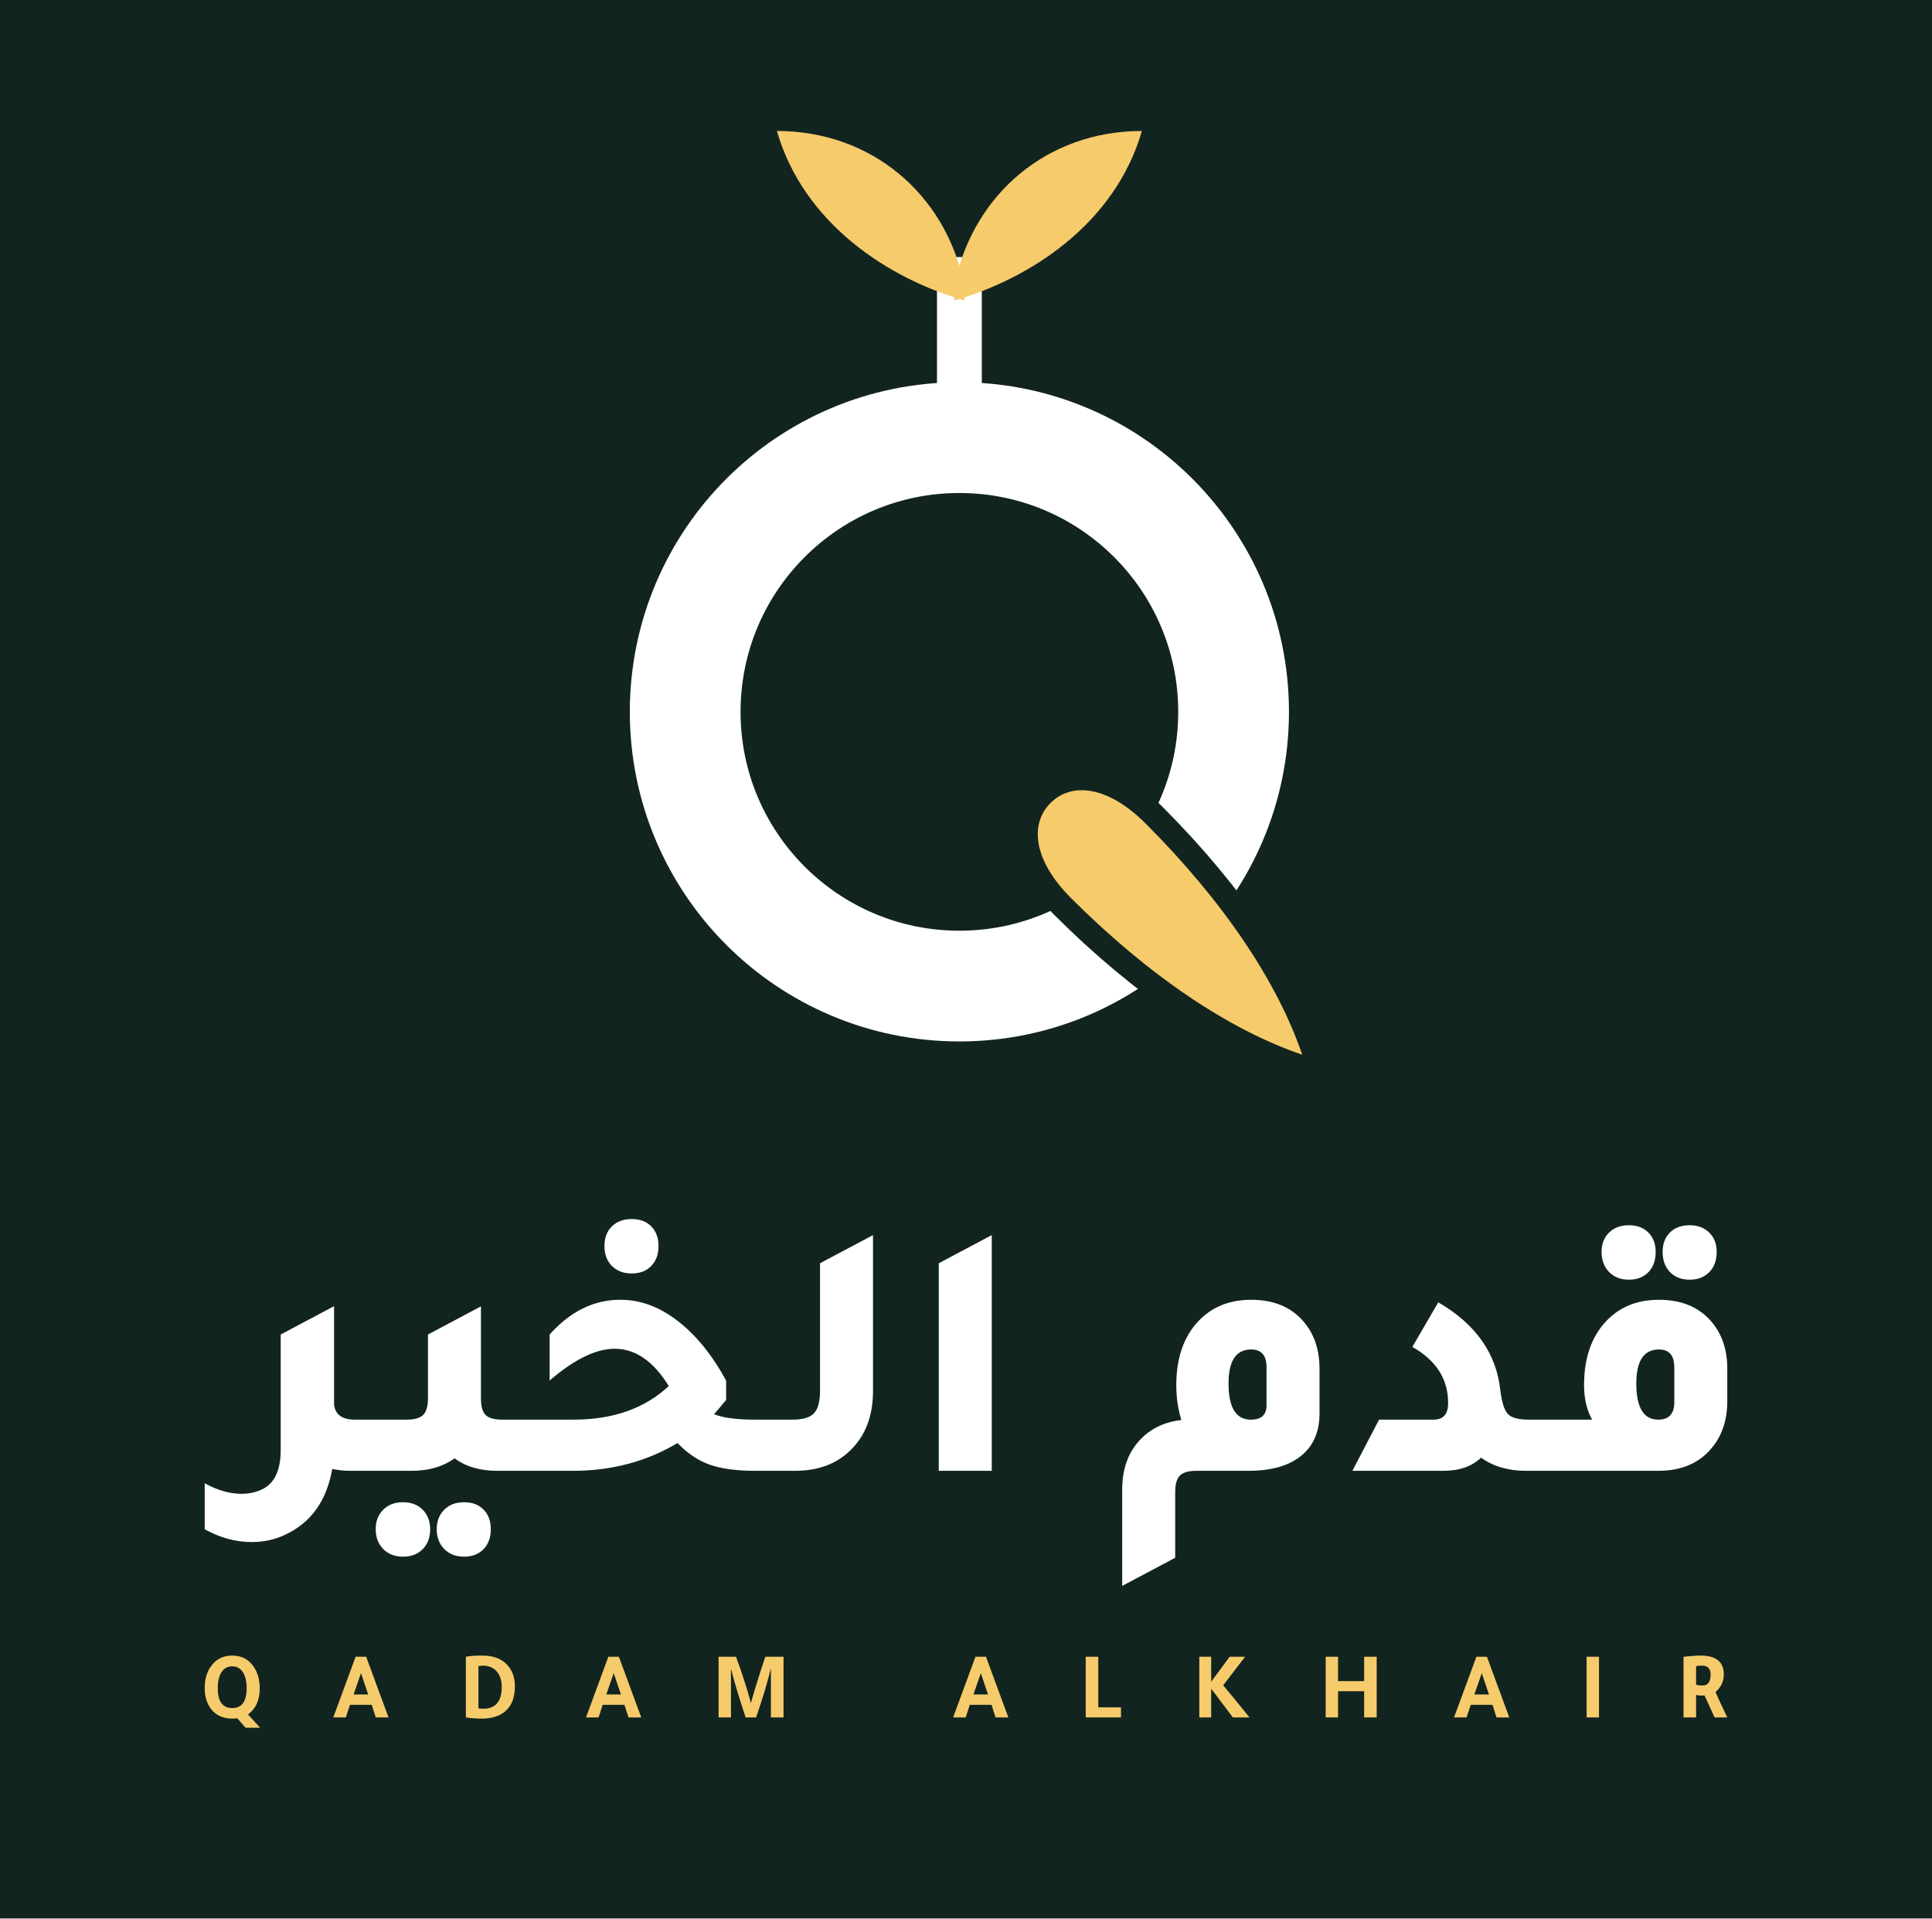
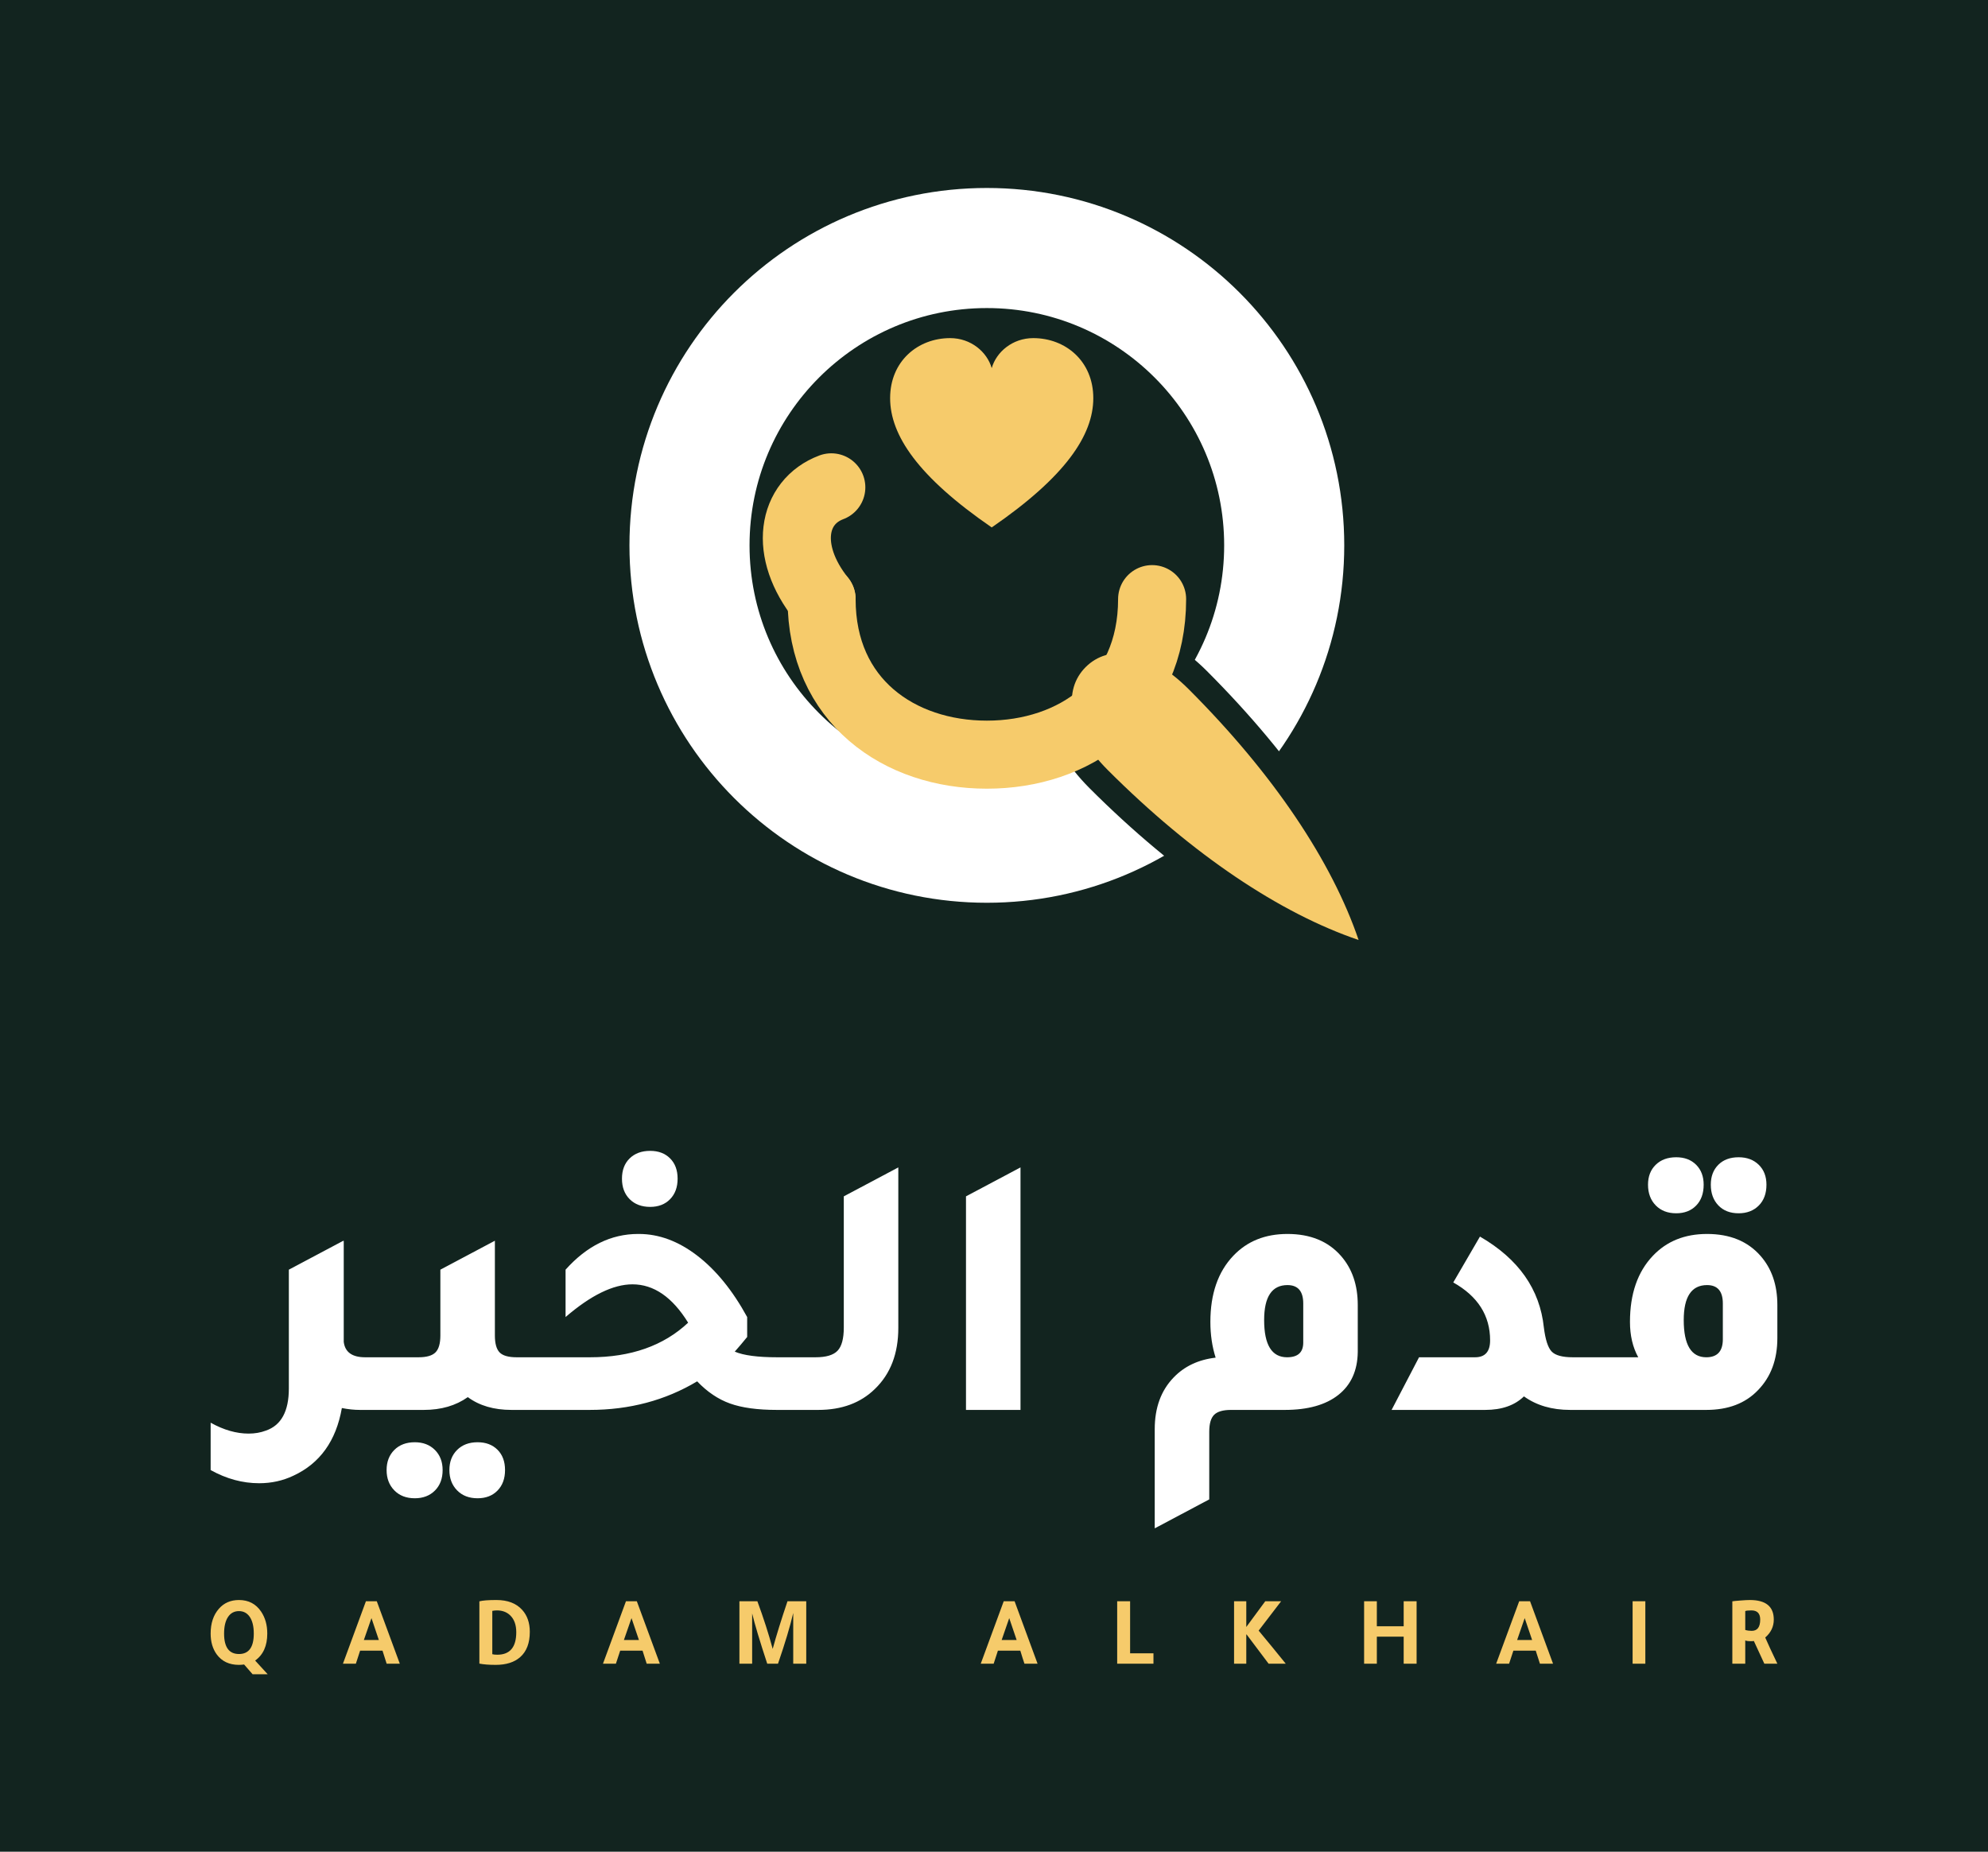
- <svg xmlns="http://www.w3.org/2000/svg" viewBox="0 0 423 420" width="423" height="420" role="img">
+ <svg xmlns="http://www.w3.org/2000/svg" viewBox="0 0 423 394" width="423" height="394" role="img">
  <defs>
    <mask id="ms2" maskUnits="userSpaceOnUse" x="-20" y="-20" width="240" height="240">
      <rect x="-20" y="-20" width="240" height="240" fill="#fff" />
      <g transform="matrix(0.70711 0.70711 0.70711 -0.70711 124 140)">
        <path d="M58,0 C45,6.4 27,10 6,10 C-4.2,10 -9.5,5.6 -9.5,0 C-9.5,-5.6 -4.2,-10 6,-10 C27,-10 45,-6.4 58,0 Z" fill="#000" stroke="#000" stroke-width="9" stroke-linejoin="round" />
      </g>
    </mask>
  </defs>
-   <rect width="423" height="420" fill="#12241F" />
-   <g transform="translate(96.91 21.92) scale(1.15452)">
+   <rect width="423" height="394" fill="#12241F" />
+   <g transform="translate(90.74 -20.23) scale(1.21673)">
    <g transform="translate(-2 0)">
-       <circle cx="100" cy="116" r="52" fill="none" stroke="#FFFFFF" stroke-width="21" mask="url(#ms2)" />
-       <path d="M100,60 C100,48 100,42 100,34" stroke="#FFFFFF" stroke-width="8.5" stroke-linecap="round" fill="none" />
-       <g transform="translate(99 38) rotate(4) scale(1.28)">
-         <path d="M0,0 C11,-4 23,-13 26,-27 C12,-26 2,-16 0,-3 Z" fill="#F6CB6B" />
-       </g>
-       <g transform="translate(101 38) rotate(-4) scale(-1.28 1.28)">
-         <path d="M0,0 C11,-4 23,-13 26,-27 C12,-26 2,-16 0,-3 Z" fill="#F6CB6B" />
+       <circle cx="100" cy="112" r="52" fill="none" stroke="#FFFFFF" stroke-width="21" mask="url(#ms2)" />
+       <g transform="translate(100 118) scale(0.85) translate(-100 -118)">
+         <path d="M66,122 C66,143 82,154 100,154 C118,154 134,143 134,122" fill="none" stroke="#F6CB6B" stroke-width="14" stroke-linecap="round" />
+         <path d="M66,122 C58,112 60,102 68,99" fill="none" stroke="#F6CB6B" stroke-width="14" stroke-linecap="round" />
+         <g transform="translate(101 93) scale(0.95)">
+           <path d="M0,15 C-16,4 -22,-5 -22,-13 C-22,-21 -16,-26 -9,-26 C-4.5,-26 -1,-23 0,-19.5 C1,-23 4.5,-26 9,-26 C16,-26 22,-21 22,-13 C22,-5 16,4 0,15 Z" fill="#F6CB6B" />
+         </g>
      </g>
      <g transform="matrix(0.70711 0.70711 0.70711 -0.70711 124 140)">
        <path d="M58,0 C45,6.4 27,10 6,10 C-4.2,10 -9.5,5.6 -9.5,0 C-9.5,-5.6 -4.2,-10 6,-10 C27,-10 45,-6.4 58,0 Z" fill="#F6CB6B" />
      </g>
    </g>
  </g>
-   <g transform="translate(50.18 322.00)">
+   <g transform="translate(50.18 300.00)">
    <path d="M27.52 -11.20H35.36V0.00H26.40Q24.56 0.00 22.56 -0.40Q20.72 10.08 12.24 14.00Q8.88 15.60 4.96 15.60Q-0.32 15.60 -5.36 12.80V2.72Q-1.20 5.04 2.72 5.04Q4.72 5.04 6.40 4.40Q11.28 2.72 11.28 -4.56V-29.84L22.88 -36.00V-35.92L22.96 -36.00V-14.48Q23.36 -11.20 27.52 -11.20Z M59.76 -11.20H67.52V0.00H58.64Q53.04 0.00 49.36 -2.72Q45.52 0.00 40.00 0.00H31.04V-11.20H38.88Q41.44 -11.20 42.48 -12.24Q43.52 -13.28 43.52 -15.84V-29.84L55.12 -36.00V-15.84Q55.12 -13.28 56.12 -12.24Q57.12 -11.20 59.76 -11.20ZM38.08 6.88Q40.72 6.88 42.36 8.52Q44.00 10.16 44.00 12.80Q44.00 15.52 42.36 17.16Q40.72 18.80 38.08 18.80Q35.36 18.80 33.72 17.12Q32.08 15.44 32.08 12.80Q32.08 10.16 33.72 8.52Q35.36 6.88 38.08 6.88ZM51.44 6.88Q54.08 6.88 55.68 8.48Q57.28 10.08 57.28 12.80Q57.28 15.52 55.68 17.16Q54.08 18.80 51.44 18.80Q48.72 18.80 47.08 17.12Q45.44 15.44 45.44 12.80Q45.44 10.16 47.08 8.52Q48.72 6.88 51.44 6.88Z M88.16 -43.20Q85.44 -43.20 83.80 -44.84Q82.16 -46.48 82.16 -49.20Q82.16 -51.92 83.80 -53.52Q85.44 -55.12 88.16 -55.12Q90.80 -55.12 92.40 -53.52Q94.00 -51.92 94.00 -49.20Q94.00 -46.48 92.40 -44.84Q90.80 -43.20 88.16 -43.20ZM115.20 -11.20H122.40V0.00H115.12Q108.96 0.00 105.16 -1.36Q101.36 -2.72 98.16 -6.08Q88.00 0.00 75.28 0.00H63.28V-11.20H75.36Q88.40 -11.20 96.24 -18.56Q91.20 -26.72 84.40 -26.72Q78.24 -26.72 70.16 -19.76V-29.84Q76.96 -37.44 85.60 -37.44H85.76Q92.16 -37.44 98.16 -32.84Q104.16 -28.24 108.80 -19.76V-15.52Q107.44 -13.84 106.16 -12.40Q108.96 -11.20 115.20 -11.20Z M118.16 0.00V-11.20H123.36Q126.72 -11.20 128.04 -12.60Q129.36 -14.00 129.36 -17.52V-45.44L140.96 -51.60V-17.44Q140.96 -9.28 136.00 -4.48Q131.44 0.00 123.92 0.00Z M155.36 0.00V-45.44L166.96 -51.60V0.00Z M208.48 -11.12Q207.36 -14.64 207.36 -18.72Q207.36 -27.68 212.24 -32.80Q216.64 -37.44 223.76 -37.44Q231.04 -37.44 235.12 -32.80Q238.72 -28.72 238.72 -22.32V-12.32Q238.64 -6.40 234.60 -3.20Q230.56 0.00 223.20 0.00H211.76Q209.20 0.00 208.16 1.04Q207.12 2.08 207.12 4.64V19.04L195.52 25.20V4.08Q195.52 -2.72 199.52 -6.88Q202.96 -10.48 208.48 -11.12ZM227.12 -14.32V-22.64Q227.12 -26.56 223.76 -26.56Q218.80 -26.56 218.80 -19.12Q218.80 -11.20 223.68 -11.20Q227.12 -11.20 227.12 -14.32Z M245.92 0.00 251.76 -11.20H263.68Q266.88 -11.20 266.88 -14.80Q266.88 -22.72 259.04 -27.12L264.72 -36.88Q277.04 -29.76 278.32 -17.52Q278.80 -13.68 279.96 -12.44Q281.12 -11.20 284.48 -11.20H290.88V0.00H283.92Q278.08 0.00 274.08 -2.88Q271.12 0.00 265.84 0.00Z M306.48 -41.84Q303.76 -41.84 302.12 -43.52Q300.48 -45.20 300.48 -47.92Q300.48 -50.56 302.12 -52.16Q303.76 -53.76 306.48 -53.76Q309.12 -53.76 310.72 -52.16Q312.32 -50.56 312.32 -47.92Q312.32 -45.12 310.72 -43.48Q309.12 -41.84 306.48 -41.84ZM319.76 -41.84Q317.04 -41.84 315.44 -43.52Q313.84 -45.20 313.84 -47.92Q313.84 -50.56 315.44 -52.16Q317.04 -53.76 319.76 -53.76Q322.40 -53.76 324.04 -52.16Q325.68 -50.56 325.68 -47.92Q325.68 -45.12 324.04 -43.48Q322.40 -41.84 319.76 -41.84ZM286.56 0.00V-11.20H298.40Q296.64 -14.40 296.64 -18.72Q296.64 -27.68 301.52 -32.80Q305.92 -37.44 313.04 -37.44Q320.32 -37.44 324.40 -32.80Q328.00 -28.72 328.00 -22.32V-15.28Q328.00 -8.40 323.84 -4.16Q319.84 0.00 312.88 0.00ZM316.40 -22.64Q316.40 -26.56 313.04 -26.56Q308.08 -26.56 308.08 -19.12Q308.08 -11.20 312.88 -11.20Q316.40 -11.20 316.40 -15.04Z" fill="#FFFFFF" />
  </g>
-   <g transform="translate(43.98 376.00)">
+   <g transform="translate(43.98 354.00)">
    <path d="M7.96 0.17Q7.37 0.25 6.87 0.25Q3.78 0.25 2.14 -1.97Q0.84 -3.76 0.84 -6.41Q0.84 -9.70 2.60 -11.70Q4.22 -13.55 6.87 -13.55Q9.93 -13.55 11.59 -11.07Q12.89 -9.13 12.89 -6.41Q12.89 -2.50 10.31 -0.67Q11.53 0.69 12.98 2.25H9.77ZM6.87 -2.06Q10.02 -2.06 10.02 -6.41Q10.02 -8.76 9.11 -10.04Q8.27 -11.19 6.87 -11.19Q5.36 -11.19 4.53 -9.93Q3.70 -8.67 3.70 -6.41Q3.70 -2.06 6.87 -2.06Z M33.88 -13.29H36.19L41.09 0.00H38.29Q37.94 -1.05 37.41 -2.77H32.64Q32.35 -1.83 31.74 0.00H28.99ZM35.06 -9.70Q34.47 -8.04 33.44 -5.04H36.63Q35.65 -7.94 35.06 -9.70Z M58.02 -13.27Q59.05 -13.55 61.65 -13.55Q65.24 -13.55 67.13 -11.45Q68.75 -9.66 68.75 -6.78Q68.75 -3.19 66.69 -1.39Q64.82 0.25 61.49 0.25Q59.39 0.25 58.02 -0.02ZM60.77 -2.02Q61.19 -1.91 61.82 -1.91Q65.87 -1.91 65.87 -6.70Q65.87 -9.07 64.53 -10.33Q63.44 -11.34 61.76 -11.34Q61.28 -11.34 60.77 -11.24Z M89.21 -13.29H91.52L96.42 0.00H93.62Q93.27 -1.05 92.74 -2.77H87.98Q87.68 -1.83 87.07 0.00H84.32ZM90.39 -9.70Q89.80 -8.04 88.77 -5.04H91.97Q90.98 -7.94 90.39 -9.70Z M120.43 -3.15Q121.61 -7.46 123.58 -13.29H127.57V0.00H124.80V-10.79Q123.81 -6.53 121.56 0.00H119.27Q116.90 -7.20 116.06 -10.69V0.00H113.35V-13.29H117.17Q119.15 -7.92 120.43 -3.15Z M169.59 -13.29H171.90L176.79 0.00H174.00Q173.64 -1.05 173.12 -2.77H168.35Q168.06 -1.83 167.45 0.00H164.70ZM170.76 -9.70Q170.18 -8.04 169.15 -5.04H172.34Q171.35 -7.94 170.76 -9.70Z M193.73 0.00V-13.29H196.48V-2.21H201.45V0.00Z M221.20 -13.29V-7.81Q223.98 -11.57 225.24 -13.29H228.62Q226.45 -10.46 223.83 -7.04Q226.58 -3.74 229.60 0.00H225.95Q224.02 -2.58 221.27 -6.22H221.20V0.00H218.60V-13.29Z M248.98 0.00H246.27V-13.29H248.98V-7.96H254.69V-13.29H257.44V0.00H254.69V-5.75H248.98Z M279.27 -13.29H281.58L286.47 0.00H283.68Q283.32 -1.05 282.79 -2.77H278.03Q277.73 -1.83 277.12 0.00H274.37ZM280.44 -9.70Q279.85 -8.04 278.83 -5.04H282.02Q281.03 -7.94 280.44 -9.70Z M306.11 -13.29V0.00H303.40V-13.29Z M324.62 0.00V-13.27Q324.92 -13.34 326.28 -13.44Q327.65 -13.55 328.36 -13.55Q333.44 -13.55 333.44 -9.39Q333.44 -7.14 331.62 -5.57Q332.37 -3.82 334.20 0.00H331.43Q330.40 -2.25 329.20 -4.83Q328.97 -4.79 328.57 -4.79Q327.65 -4.79 327.37 -4.96V0.00ZM327.37 -11.19V-7.18Q328.00 -6.99 328.74 -6.99Q330.55 -6.99 330.55 -9.39Q330.55 -11.34 328.68 -11.34Q327.61 -11.34 327.37 -11.19Z" fill="#F6CB6B" />
  </g>
</svg>
